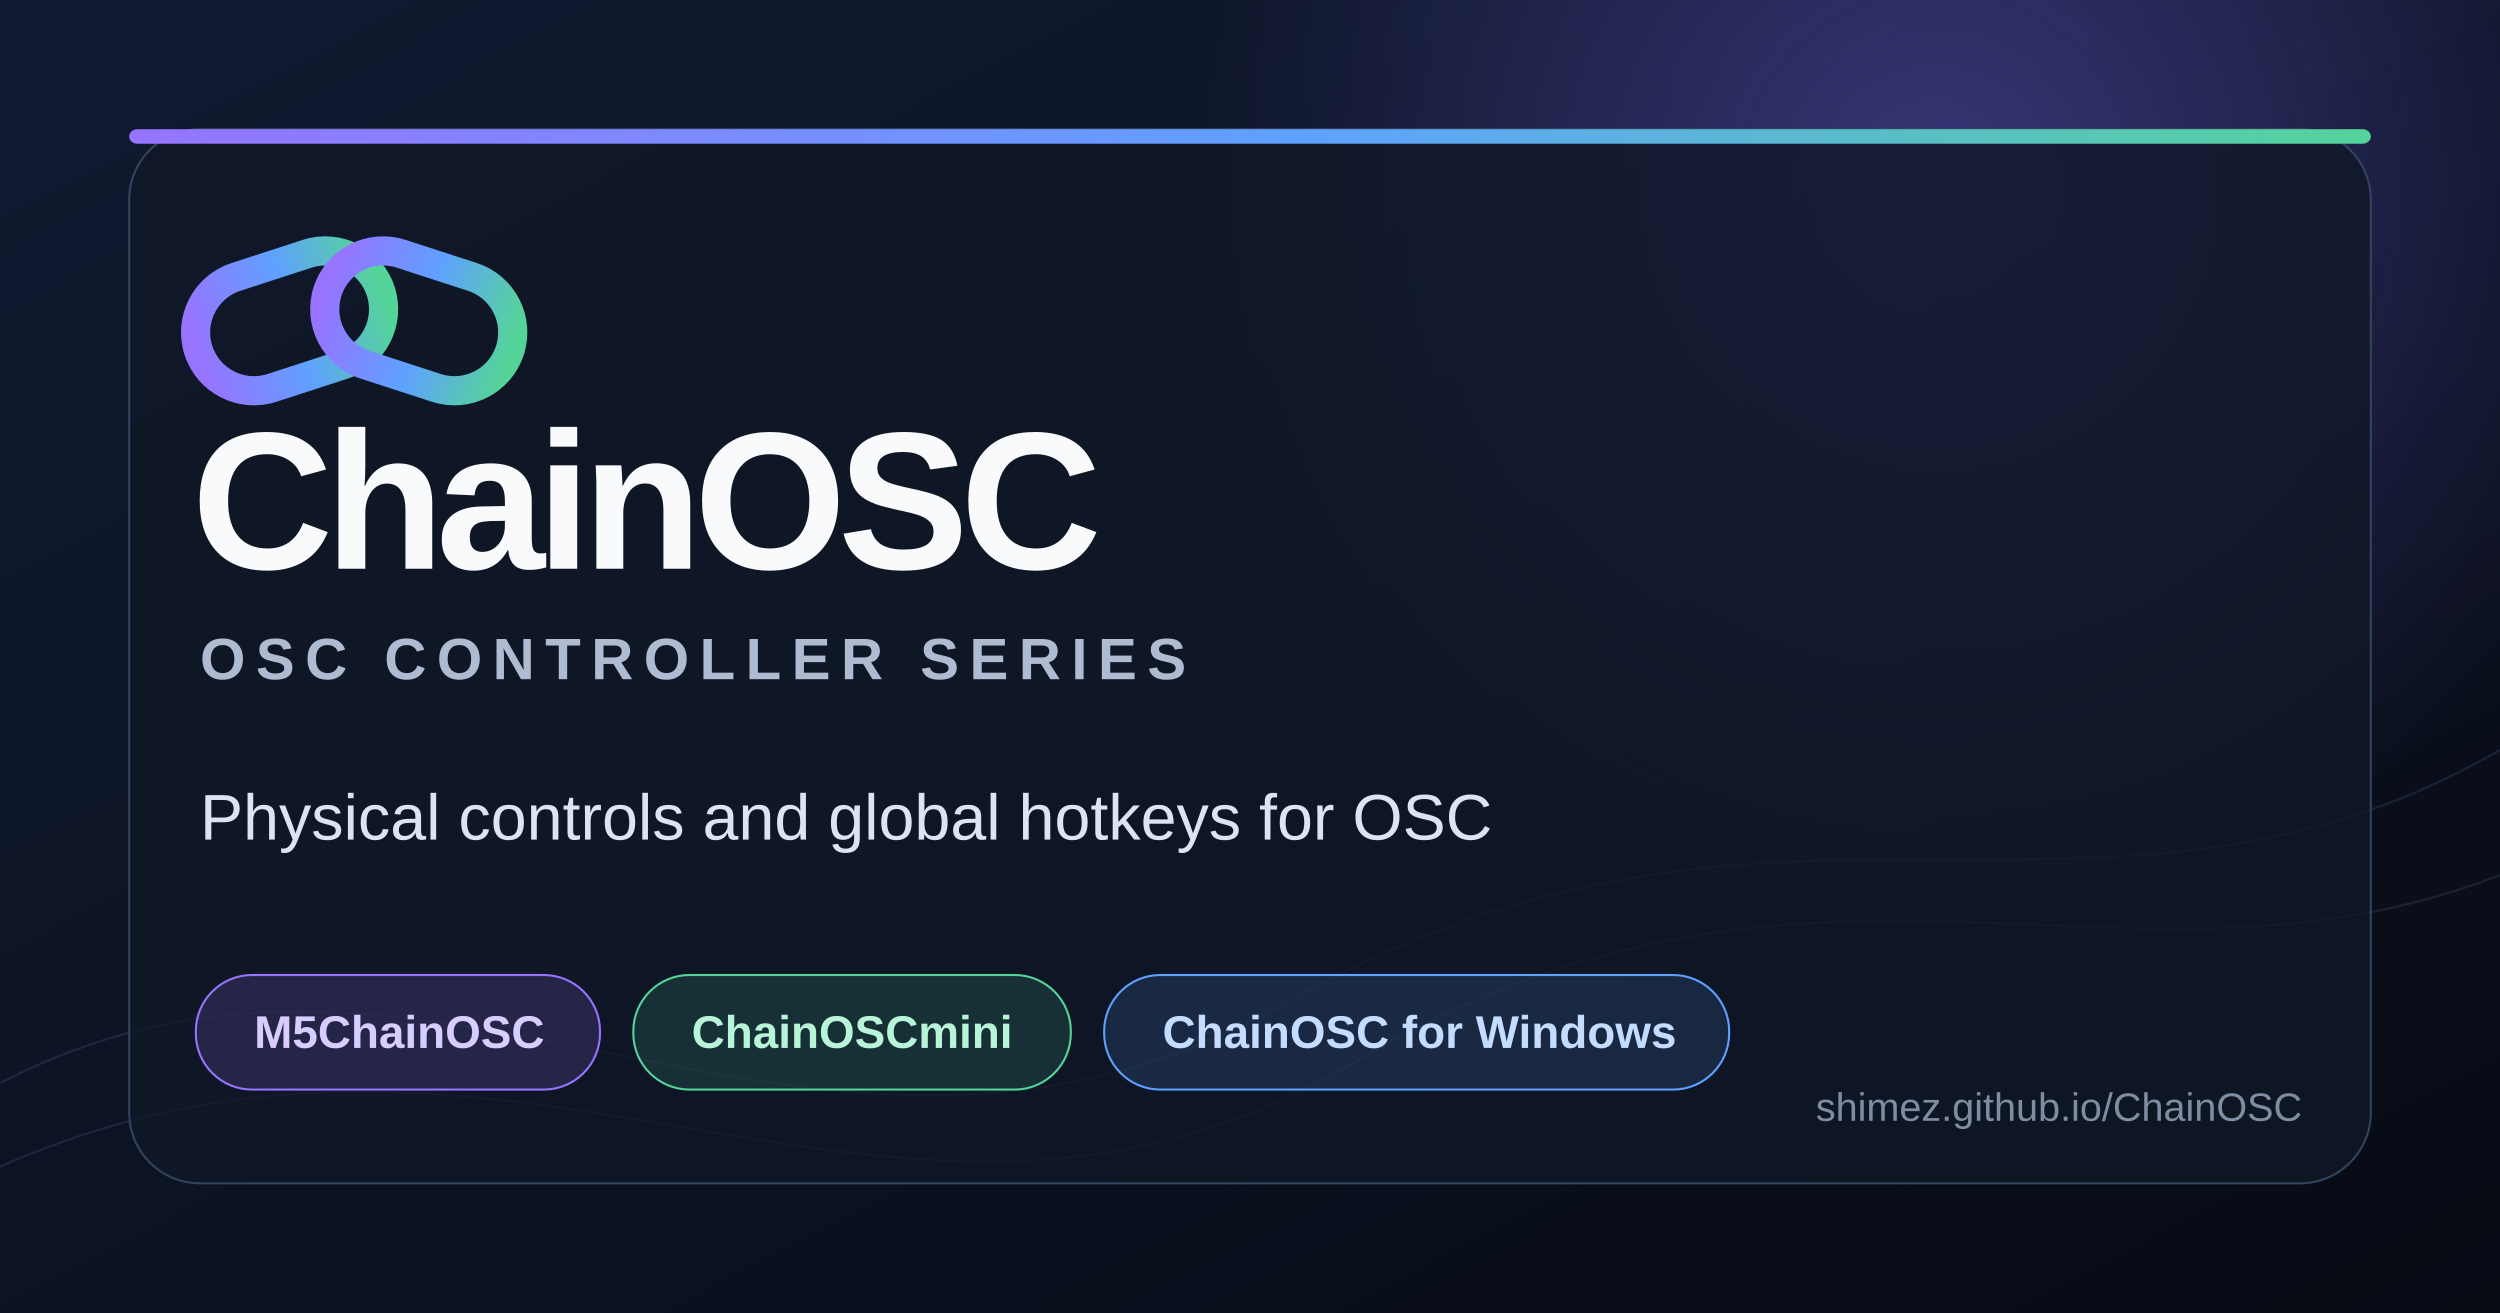
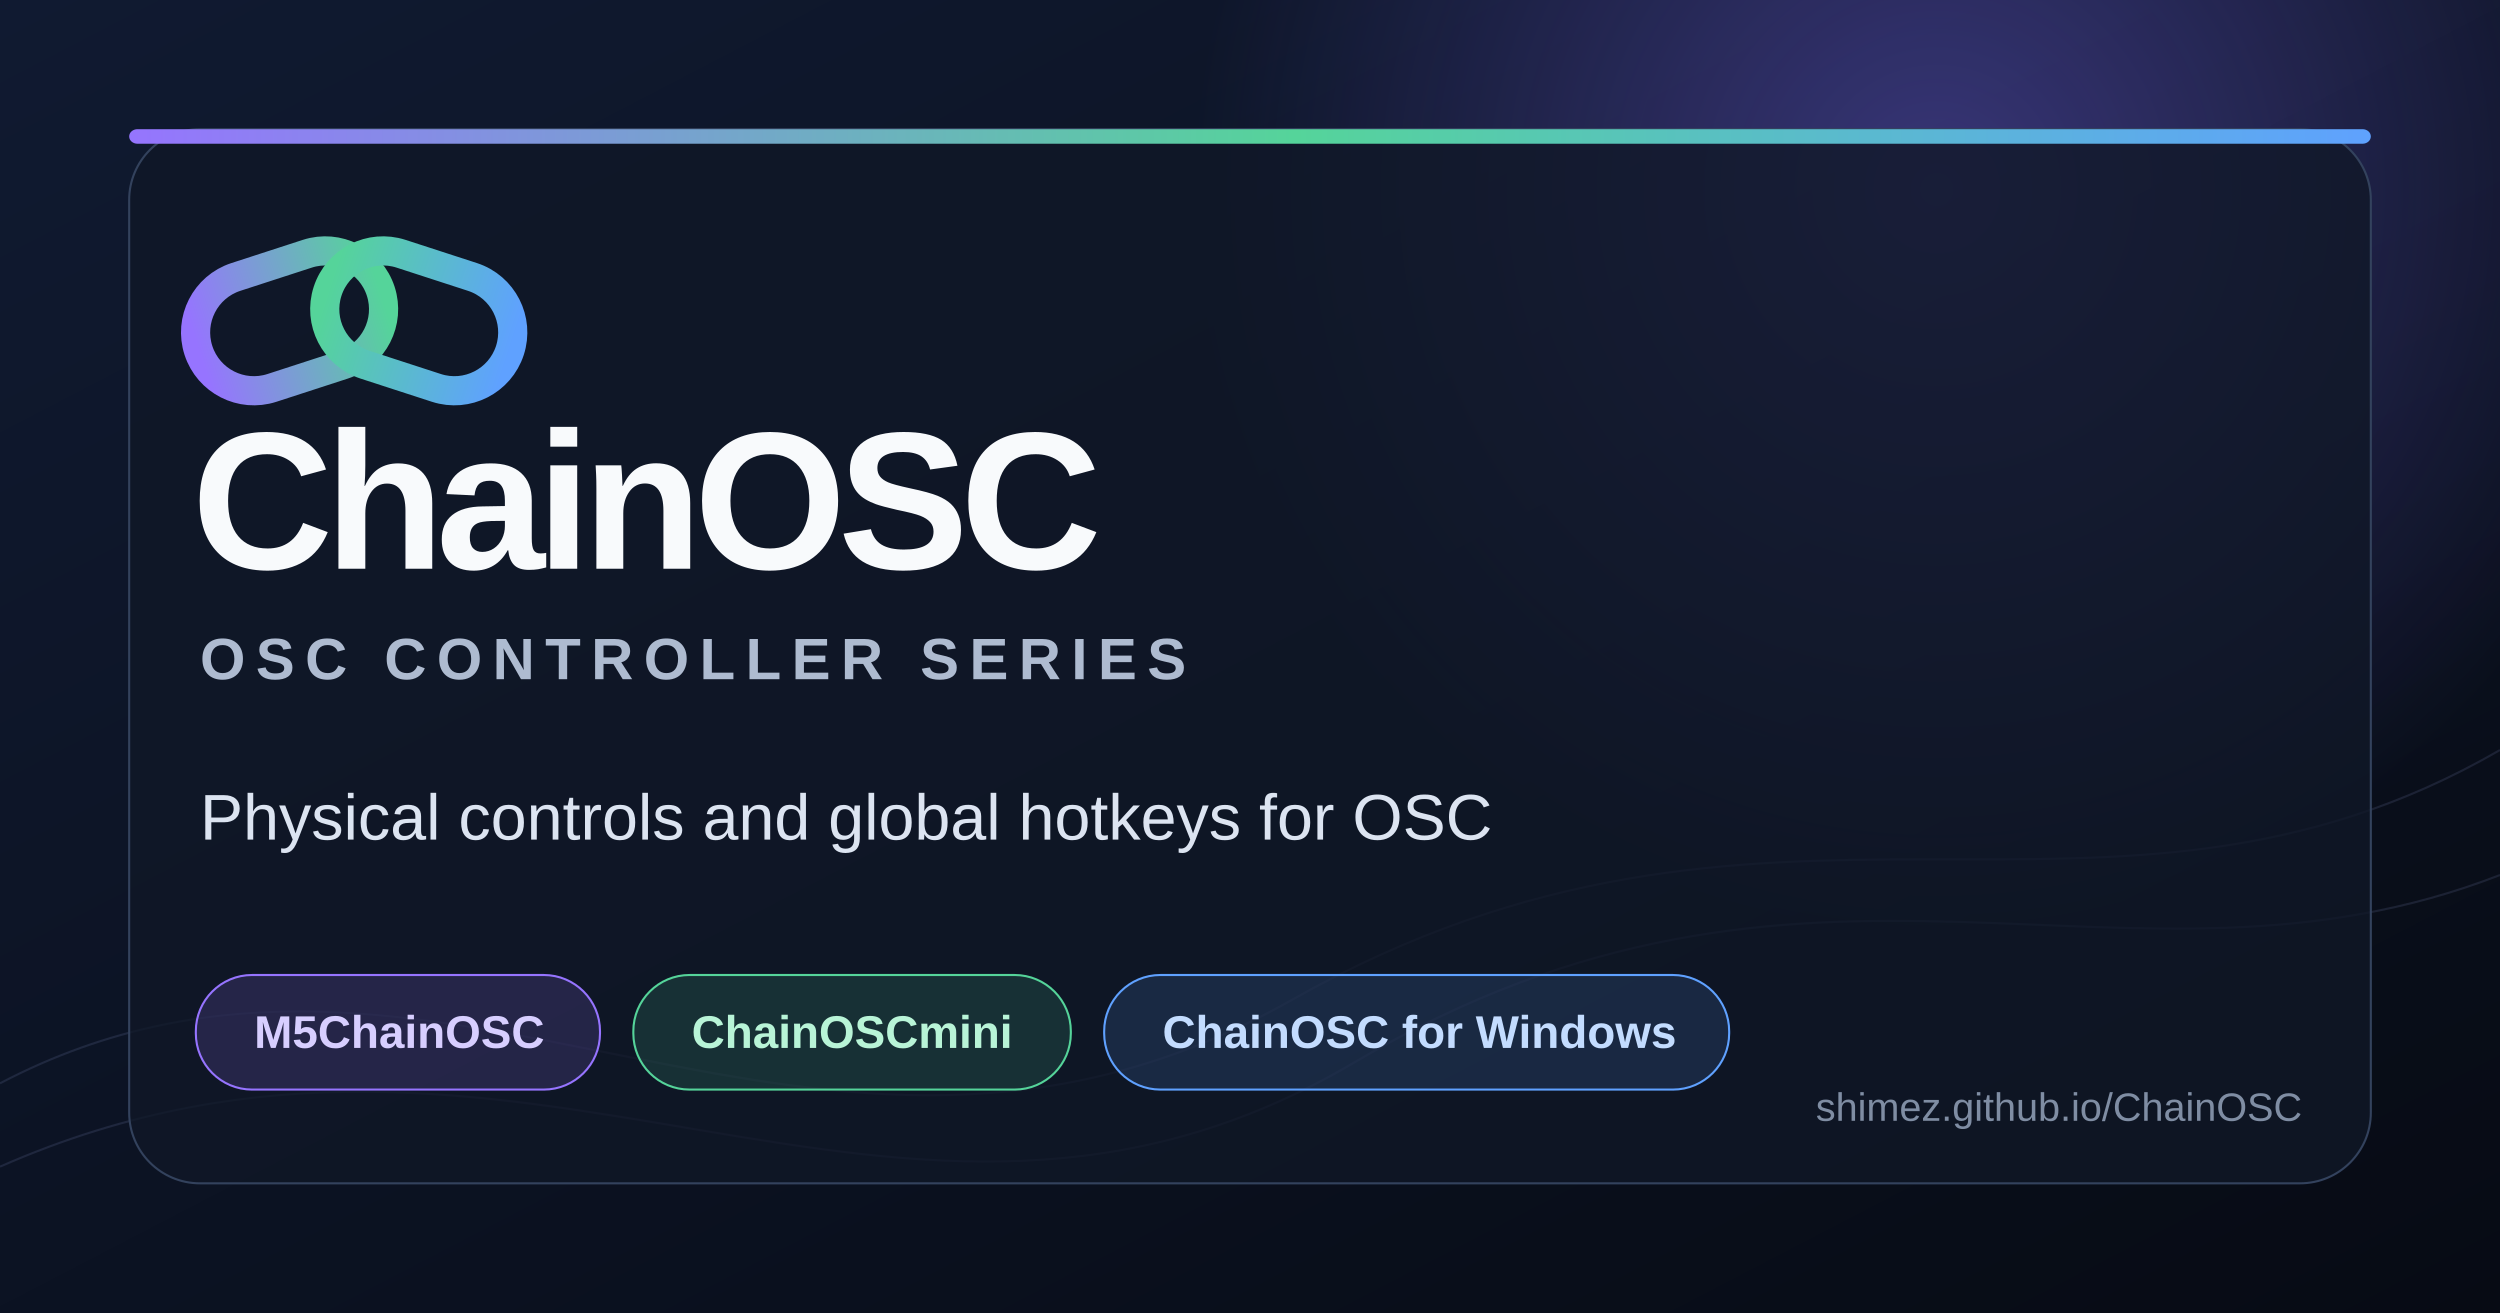
<svg xmlns="http://www.w3.org/2000/svg" width="1200" height="630" viewBox="0 0 1200 630">
  <defs>
    <linearGradient id="bg" x1="0" y1="0" x2="1" y2="1">
      <stop stop-color="#101a31" />
      <stop offset="1" stop-color="#070b14" />
    </linearGradient>
    <linearGradient id="accent" x1="0" y1="0" x2="1" y2="0">
      <stop stop-color="#9674ff" />
-       <stop offset=".52" stop-color="#5fa1ff" />
+       <stop offset=".52" stop-color="#55d49a" />
+       <stop offset="1" stop-color="#5fa1ff" />
+     </linearGradient>
+     <linearGradient id="leftLink" x1="0" y1="46" x2="92" y2="46" gradientUnits="userSpaceOnUse">
+       <stop stop-color="#9674ff" />
+       <stop offset="1" stop-color="#55d49a" />
+     </linearGradient>
+     <linearGradient id="rightLink" x1="154" y1="46" x2="62" y2="46" gradientUnits="userSpaceOnUse">
+       <stop stop-color="#5fa1ff" />
      <stop offset="1" stop-color="#55d49a" />
    </linearGradient>
    <radialGradient id="glow">
      <stop stop-color="#806dff" stop-opacity=".38" />
      <stop offset="1" stop-color="#806dff" stop-opacity="0" />
    </radialGradient>
    <filter id="shadow">
      <feGaussianBlur stdDeviation="18" />
    </filter>
  </defs>
  <rect x="-1" y="-1" width="1202" height="632" fill="url(#bg)" />
  <circle cx="930" cy="90" r="360" fill="url(#glow)" />
  <g opacity=".12" fill="none" stroke="#aebcff">
    <path d="M0 520C210 410 390 610 620 480s390-10 580-120" />
    <path d="M0 560C250 450 430 640 650 510s370-20 550-90" />
  </g>
  <rect x="62" y="62" width="1076" height="506" rx="34" fill="#101827" fill-opacity=".78" stroke="#33425d" />
  <rect x="62" y="62" width="1076" height="7" rx="4" fill="url(#accent)" />
-   <g transform="translate(93 108)" fill="none" stroke="url(#accent)" stroke-width="14">
-     <rect x="0" y="18" width="92" height="56" rx="28" transform="rotate(-18 46 46)" />
-     <rect x="62" y="18" width="92" height="56" rx="28" transform="rotate(18 108 46)" />
+   <g transform="translate(93 108)" fill="none" stroke-width="14">
+     <rect x="0" y="18" width="92" height="56" rx="28" transform="rotate(-18 46 46)" stroke="url(#leftLink)" />
+     <rect x="62" y="18" width="92" height="56" rx="28" transform="rotate(18 108 46)" stroke="url(#rightLink)" />
  </g>
  <text x="92" y="273" fill="#f8fafc" font-family="Segoe UI, Arial, sans-serif" font-size="94" font-weight="750" letter-spacing="-4">ChainOSC</text>
  <text x="96" y="326" fill="#aebbd0" font-family="Segoe UI, Arial, sans-serif" font-size="28" font-weight="650" letter-spacing="5">OSC CONTROLLER SERIES</text>
  <text x="96" y="403" fill="#dce4f1" font-family="Segoe UI, Arial, sans-serif" font-size="31">Physical controls and global hotkeys for OSC</text>
  <g font-family="Segoe UI, Arial, sans-serif" font-size="22" font-weight="650">
    <rect x="94" y="468" width="194" height="55" rx="27" fill="#9674ff" fill-opacity=".16" stroke="#9674ff" />
    <text x="122" y="503" fill="#d7ceff">M5ChainOSC</text>
    <rect x="304" y="468" width="210" height="55" rx="27" fill="#55d49a" fill-opacity=".14" stroke="#55d49a" />
    <text x="332" y="503" fill="#b8f4d7">ChainOSCmini</text>
    <rect x="530" y="468" width="300" height="55" rx="27" fill="#5fa1ff" fill-opacity=".14" stroke="#5fa1ff" />
    <text x="558" y="503" fill="#c3dcff">ChainOSC for Windows</text>
  </g>
  <text x="1105" y="538" text-anchor="end" fill="#7f8da3" font-family="Segoe UI, Arial, sans-serif" font-size="19">shimez.github.io/ChainOSC</text>
</svg>
